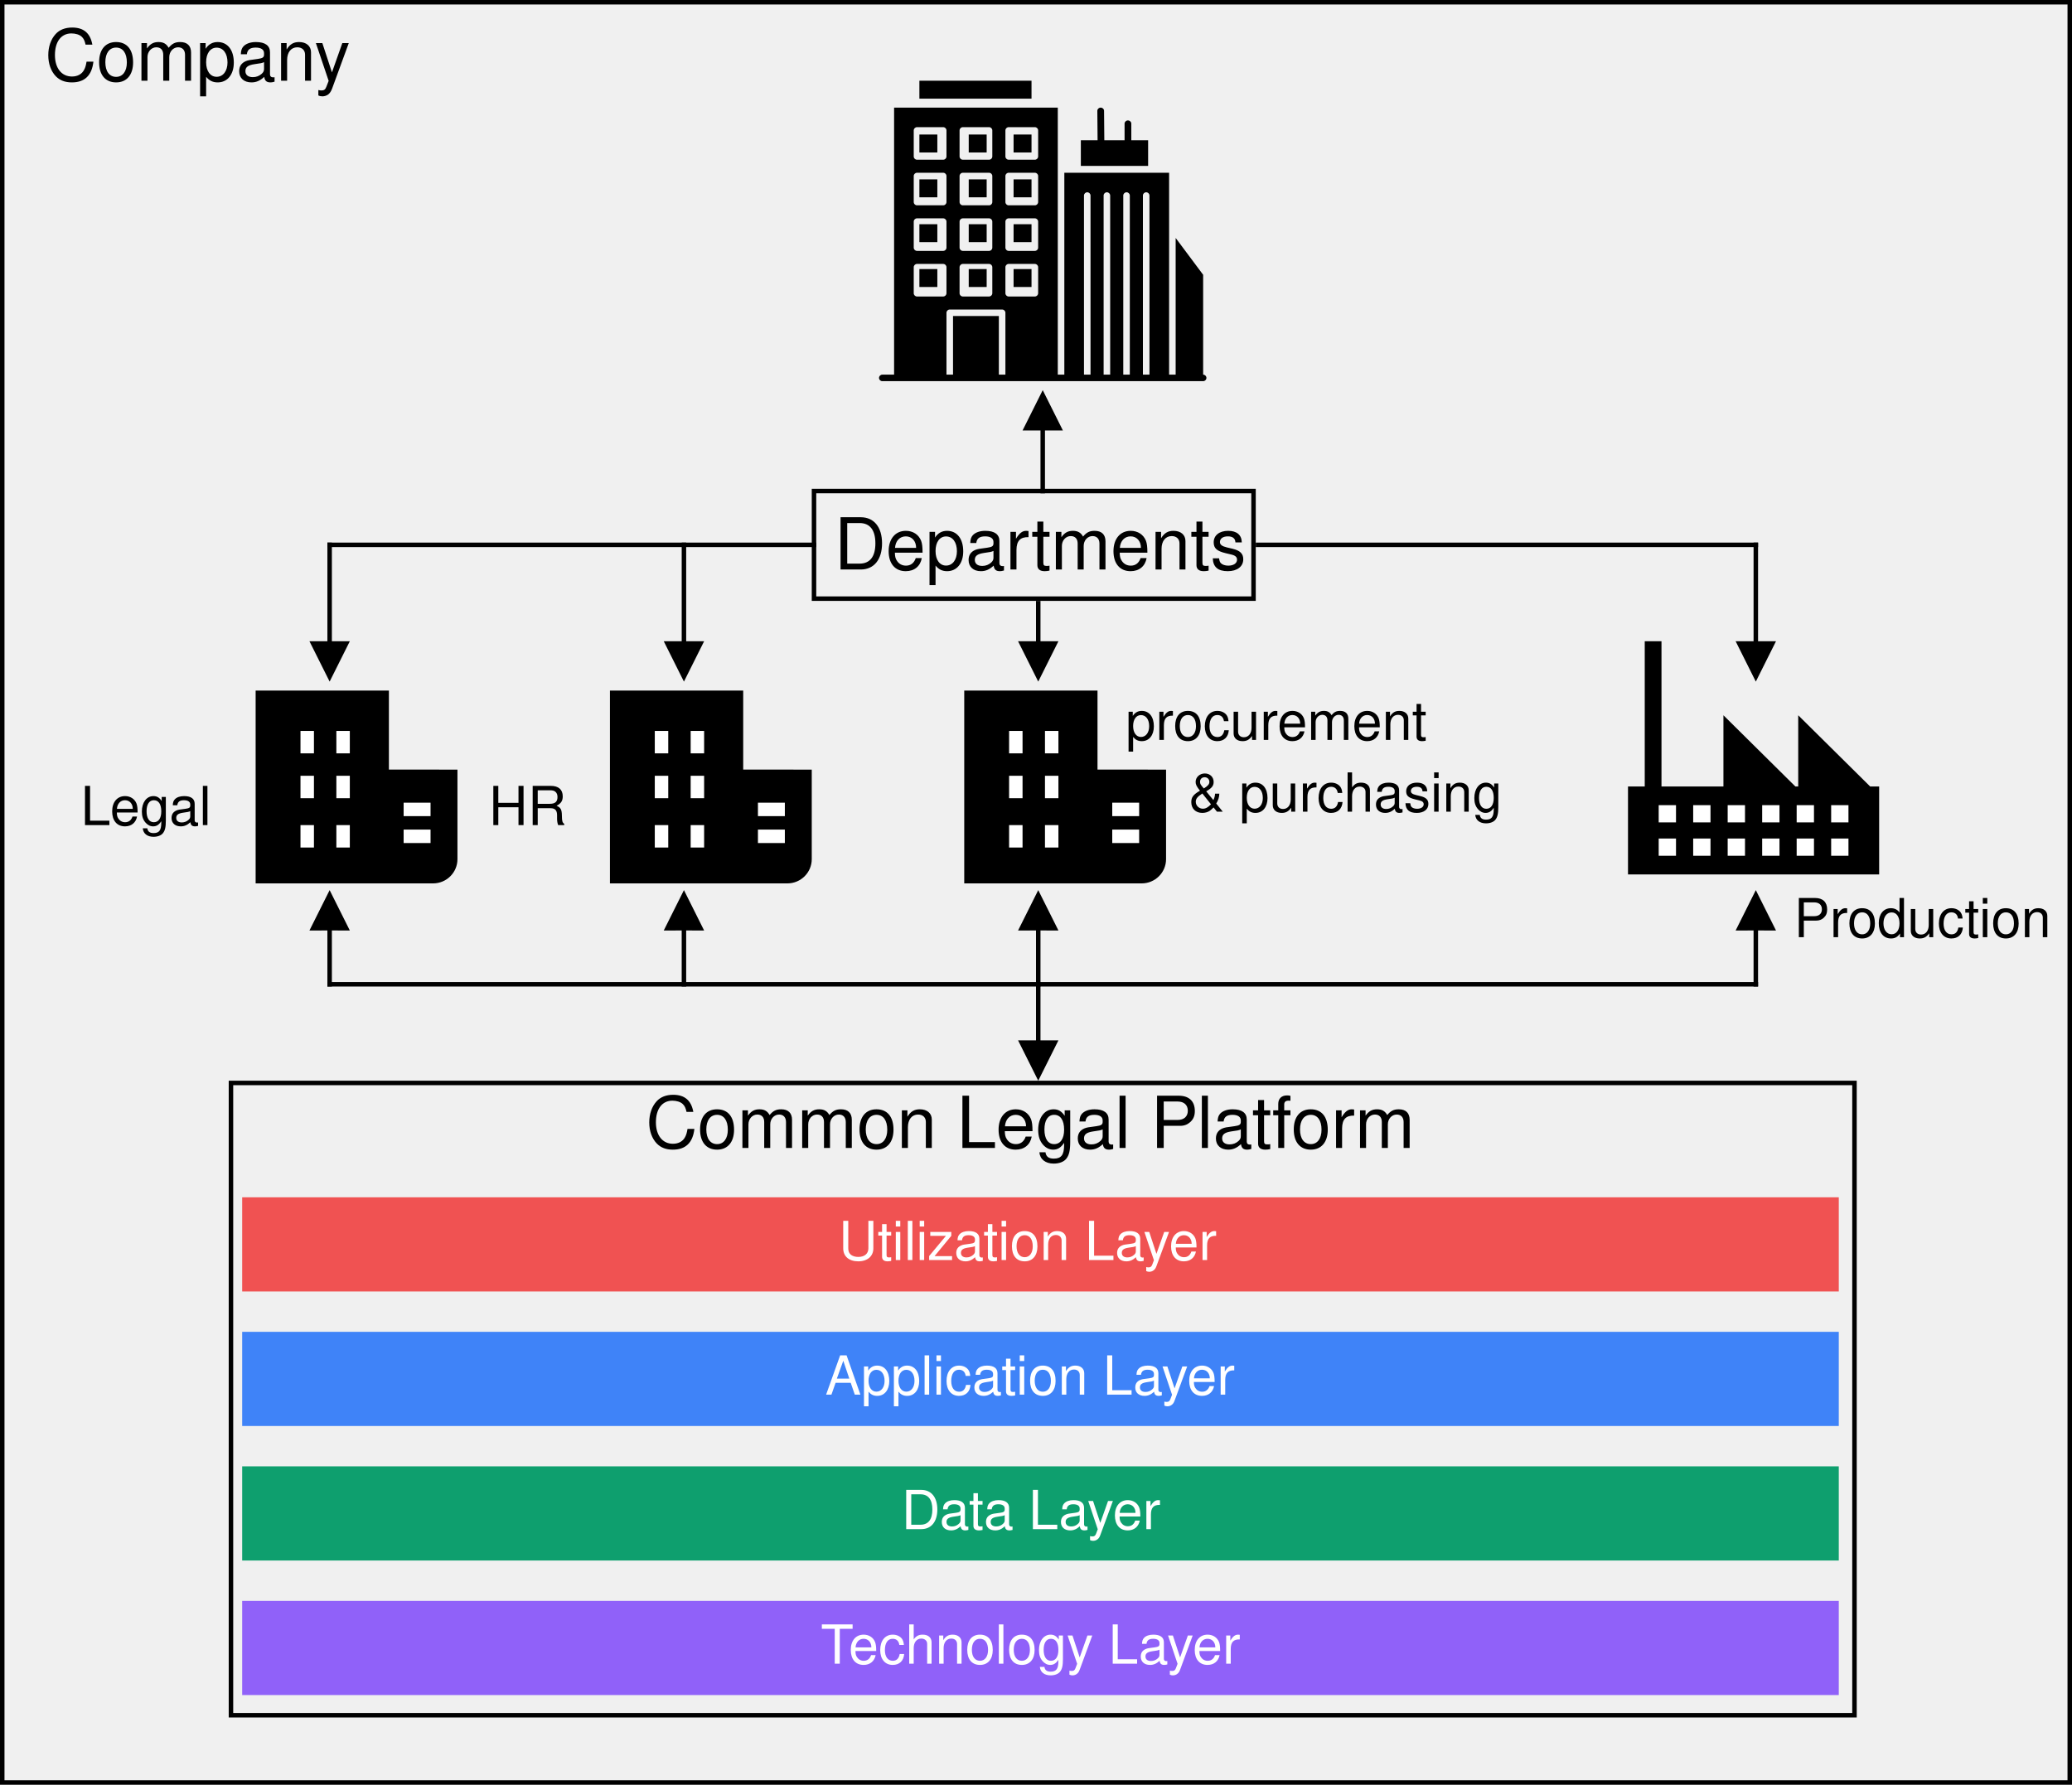
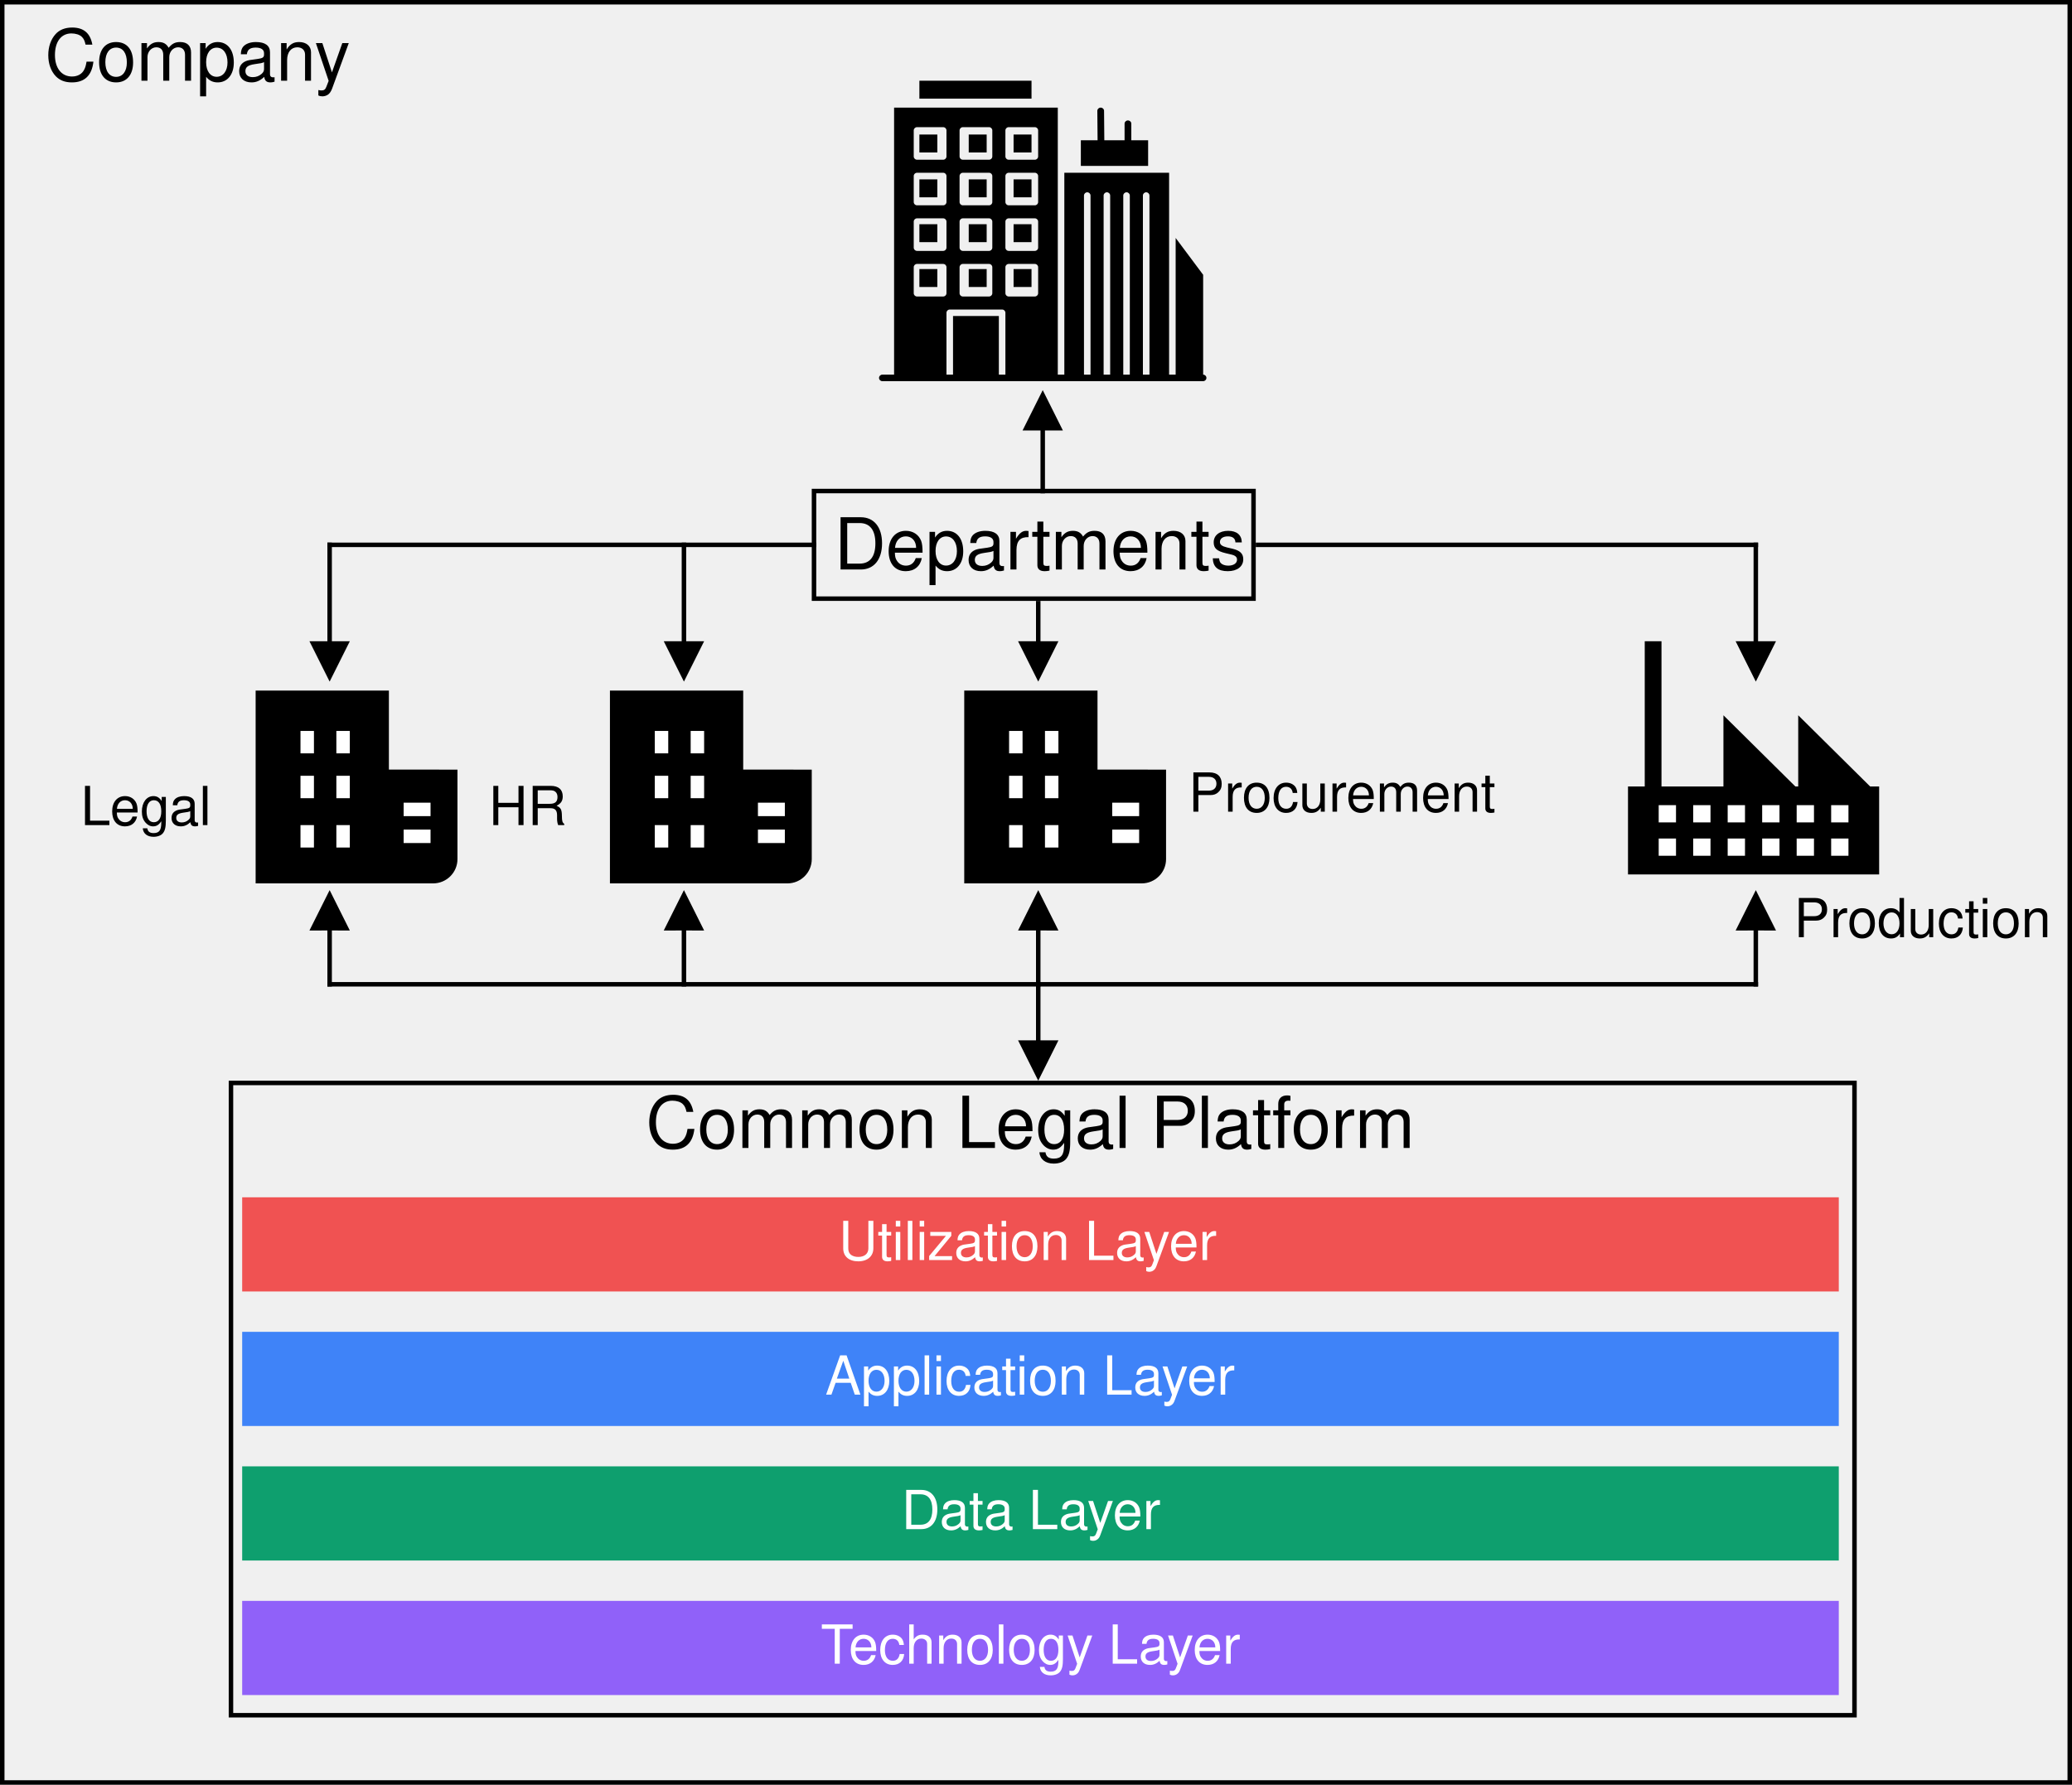
<svg xmlns="http://www.w3.org/2000/svg" width="462px" height="398px" viewBox="0 0 462 398" version="1.1">
  <defs>
    <filter id="filter-1">
      <feColorMatrix in="SourceGraphic" type="matrix" values="0 0 0 0 0 0 0 0 0 0 0 0 0 0 0 0 0 0 1 0" />
    </filter>
  </defs>
  <g id="Company-light" stroke="none" stroke-width="1" fill="none" fill-rule="evenodd">
    <g id="CLP_gov" transform="translate(-2, 0)">
      <rect id="Rectangle" fill="#9061F9" x="56" y="357" width="356" height="21" />
      <rect id="Rectangle" fill="#0E9F6E" x="56" y="327" width="356" height="21" />
      <rect id="Rectangle" fill="#3F83F8" x="56" y="297" width="356" height="21" />
      <rect id="Rectangle" fill="#F05252" x="56" y="267" width="356" height="21" />
      <text id="Technology-Layer" font-family="Helvetica" font-size="12" font-weight="normal" fill="#FFFFFF">
        <tspan x="185" y="371">Technology Layer</tspan>
      </text>
      <text id="Data-Layer" font-family="Helvetica" font-size="12" font-weight="normal" fill="#FFFFFF">
        <tspan x="203" y="341">Data Layer</tspan>
      </text>
      <text id="Application-Layer" font-family="Helvetica" font-size="12" font-weight="normal" fill="#FFFFFF">
        <tspan x="186" y="311">Application Layer</tspan>
      </text>
      <text id="Utilization-Layer" font-family="Helvetica" font-size="12" font-weight="normal" fill="#FFFFFF">
        <tspan x="189" y="281">Utilization Layer</tspan>
      </text>
    </g>
    <text id="Company" fill-rule="nonzero" font-family="Helvetica" font-size="16" font-weight="normal" fill="#000000">
      <tspan x="10" y="18">Company</tspan>
    </text>
    <text id="Legal" fill-rule="nonzero" font-family="Helvetica" font-size="12" font-weight="normal" fill="#000000">
      <tspan x="18" y="184">Legal</tspan>
    </text>
    <rect id="Rectangle" stroke="#000000" x="51.5" y="241.5" width="362" height="141" />
    <path id="Line-2" d="M74,121 L74,143 L78,143 L73.5,152 L69,143 L73,143 L73,121 L74,121 Z" fill="#000000" fill-rule="nonzero" />
    <path id="Line-2" d="M232,134 L232,143 L236,143 L231.5,152 L227,143 L231,143 L231,134 L232,134 Z" fill="#000000" fill-rule="nonzero" />
    <path id="Line-2" d="M153,121 L153,143 L157,143 L152.5,152 L148,143 L152,143 L152,121 L153,121 Z" fill="#000000" fill-rule="nonzero" />
    <path id="Line-2" d="M392,121 L392,143 L396,143 L391.5,152 L387,143 L391,143 L391,121 L392,121 Z" fill="#000000" fill-rule="nonzero" />
    <line x1="181.5" y1="121.5" x2="73.5" y2="121.5" id="Line" stroke="#000000" stroke-linecap="square" />
    <line x1="280.5" y1="121.5" x2="391.5" y2="121.5" id="Line-4" stroke="#000000" stroke-linecap="square" />
    <path id="Line-2" d="M391.5,198.5 L396,207.5 L391.999,207.499 L392,220 L391,220 L390.999,207.499 L387,207.5 L391.5,198.5 Z" fill="#000000" fill-rule="nonzero" />
    <text id="HR" fill-rule="nonzero" font-family="Helvetica" font-size="12" font-weight="normal" fill="#000000">
      <tspan x="109" y="184">HR</tspan>
    </text>
    <text id="Production" fill-rule="nonzero" font-family="Helvetica" font-size="12" font-weight="normal" fill="#000000">
      <tspan x="400" y="209">Production</tspan>
    </text>
    <path id="Line-2" d="M231.5,198.5 L236,207.5 L232,207.499 L232,220 L231,220 L231,207.499 L227,207.5 L231.5,198.5 Z" fill="#000000" fill-rule="nonzero" />
    <path id="Line-2" d="M152.5,198.5 L157,207.5 L152.999,207.499 L153,220 L152,220 L151.999,207.499 L148,207.5 L152.5,198.5 Z" fill="#000000" fill-rule="nonzero" />
    <path id="Line-2" d="M73.5,198.5 L78,207.5 L73.999,207.499 L74,220 L73,220 L72.999,207.499 L69,207.5 L73.5,198.5 Z" fill="#000000" fill-rule="nonzero" />
    <line x1="391.5" y1="219.5" x2="73.5" y2="219.5" id="Line-4" stroke="#000000" stroke-linecap="square" />
    <rect id="Rectangle" stroke="#000000" x="181.5" y="109.5" width="98" height="24" />
    <text id="Departments" fill-rule="nonzero" font-family="Helvetica" font-size="16" font-weight="normal" fill="#000000">
      <tspan x="186" y="127">Departments</tspan>
    </text>
    <text id="Common-Legal-Platfor" fill-rule="nonzero" font-family="Helvetica" font-size="16" font-weight="normal" fill="#000000">
      <tspan x="144" y="256">Common Legal Platform</tspan>
    </text>
    <path id="Line-3" d="M232.5,87 L237,96 L233,96 L233,110 L232,110 L232,96 L228,96 L232.5,87 Z" fill="#000000" fill-rule="nonzero" />
    <path id="Line-5" d="M232,219 L232,232 L236,232 L231.5,241 L227,232 L231,232 L231,219 L232,219 Z" fill="#000000" fill-rule="nonzero" />
    <rect id="Rectangle" stroke="#000000" x="0.5" y="0.5" width="461" height="397" />
    <g filter="url(#filter-1)" id="iconfinder_8_Building_office_Tower_Headoffice_4308073">
      <g transform="translate(196, 18)">
        <rect id="Rectangle" fill="#000000" fill-rule="nonzero" x="30" y="32" width="4" height="4" />
        <rect id="Rectangle" fill="#000000" fill-rule="nonzero" x="9" y="42" width="4" height="4" />
        <rect id="Rectangle" fill="#000000" fill-rule="nonzero" x="30" y="42" width="4" height="4" />
        <rect id="Rectangle" fill="#000000" fill-rule="nonzero" x="20" y="32" width="4" height="4" />
        <rect id="Rectangle" fill="#000000" fill-rule="nonzero" x="20" y="22" width="4" height="4" />
        <rect id="Rectangle" fill="#000000" fill-rule="nonzero" x="9" y="22" width="4" height="4" />
        <rect id="Rectangle" fill="#000000" fill-rule="nonzero" x="9" y="32" width="4" height="4" />
        <rect id="Rectangle" fill="#000000" fill-rule="nonzero" x="20" y="12" width="4" height="4" />
        <rect id="Rectangle" fill="#000000" fill-rule="nonzero" x="30" y="22" width="4" height="4" />
        <rect id="Rectangle" fill="#000000" fill-rule="nonzero" x="9" y="12" width="4" height="4" />
        <rect id="Rectangle" fill="#000000" fill-rule="nonzero" x="20" y="42" width="4" height="4" />
        <rect id="Rectangle" fill="#000000" fill-rule="nonzero" x="30" y="12" width="4" height="4" />
        <rect id="Rectangle" fill="#000000" fill-rule="nonzero" x="9" y="0" width="25" height="4" />
        <path d="M60,13.286 L56.25,13.286 L56.25,9.571 C56.25,9.177 55.914,8.857 55.5,8.857 C55.086,8.857 54.75,9.177 54.75,9.571 L54.75,13.286 L50.256,13.286 L50.25,13.286 L50.233,13.286 L50.175,6.708 C50.172,6.316 49.837,6 49.425,6 C49.423,6 49.421,6 49.419,6 C49.004,6.003 48.672,6.326 48.675,6.72 L48.732,13.286 L45,13.286 L45,19 L60,19 L60,13.286 L60,13.286 Z" id="Path" fill="#000000" fill-rule="nonzero" />
        <path d="M72.27,65.547 L72.27,43.276 L66.138,35.064 L66.138,65.548 L64.678,65.548 L64.678,32.869 L64.678,20.524 L61.028,20.524 L44.968,20.524 L41.318,20.524 L41.318,65.547 L39.858,65.547 L39.858,19.798 L39.858,6 L34.748,6 L8.468,6 L3.358,6 L3.358,65.547 L0.73,65.547 C0.327,65.547 0,65.873 0,66.274 C0,66.675 0.327,67 0.73,67 L72.27,67 C72.673,67 73,66.675 73,66.274 C73,65.873 72.673,65.547 72.27,65.547 Z M28.178,11.083 C28.178,10.682 28.505,10.357 28.908,10.357 L34.748,10.357 C35.151,10.357 35.478,10.682 35.478,11.083 L35.478,16.893 C35.478,17.294 35.151,17.619 34.748,17.619 L28.908,17.619 C28.505,17.619 28.178,17.294 28.178,16.893 L28.178,11.083 Z M28.178,21.25 C28.178,20.849 28.505,20.524 28.908,20.524 L34.748,20.524 C35.151,20.524 35.478,20.849 35.478,21.25 L35.478,27.059 C35.478,27.461 35.151,27.786 34.748,27.786 L28.908,27.786 C28.505,27.786 28.178,27.461 28.178,27.059 L28.178,21.25 Z M28.178,31.416 C28.178,31.016 28.505,30.69 28.908,30.69 L34.748,30.69 C35.151,30.69 35.478,31.016 35.478,31.416 L35.478,37.226 C35.478,37.627 35.151,37.952 34.748,37.952 L28.908,37.952 C28.505,37.952 28.178,37.627 28.178,37.226 L28.178,31.416 Z M28.178,41.583 C28.178,41.182 28.505,40.857 28.908,40.857 L34.748,40.857 C35.151,40.857 35.478,41.182 35.478,41.583 L35.478,47.393 C35.478,47.794 35.151,48.119 34.748,48.119 L28.908,48.119 C28.505,48.119 28.178,47.794 28.178,47.393 L28.178,41.583 Z M17.958,11.083 C17.958,10.682 18.285,10.357 18.688,10.357 L24.528,10.357 C24.931,10.357 25.258,10.682 25.258,11.083 L25.258,16.893 C25.258,17.294 24.931,17.619 24.528,17.619 L18.688,17.619 C18.285,17.619 17.958,17.294 17.958,16.893 L17.958,11.083 Z M17.958,21.25 C17.958,20.849 18.285,20.524 18.688,20.524 L24.528,20.524 C24.931,20.524 25.258,20.849 25.258,21.25 L25.258,27.059 C25.258,27.461 24.931,27.786 24.528,27.786 L18.688,27.786 C18.285,27.786 17.958,27.461 17.958,27.059 L17.958,21.25 Z M17.958,31.416 C17.958,31.016 18.285,30.69 18.688,30.69 L24.528,30.69 C24.931,30.69 25.258,31.016 25.258,31.416 L25.258,37.226 C25.258,37.627 24.931,37.952 24.528,37.952 L18.688,37.952 C18.285,37.952 17.958,37.627 17.958,37.226 L17.958,31.416 Z M17.958,41.583 C17.958,41.182 18.285,40.857 18.688,40.857 L24.528,40.857 C24.931,40.857 25.258,41.182 25.258,41.583 L25.258,47.393 C25.258,47.794 24.931,48.119 24.528,48.119 L18.688,48.119 C18.285,48.119 17.958,47.794 17.958,47.393 L17.958,41.583 Z M7.738,11.083 C7.738,10.682 8.065,10.357 8.468,10.357 L14.308,10.357 C14.711,10.357 15.038,10.682 15.038,11.083 L15.038,16.893 C15.038,17.294 14.711,17.619 14.308,17.619 L8.468,17.619 C8.065,17.619 7.738,17.294 7.738,16.893 L7.738,11.083 Z M7.738,21.25 C7.738,20.849 8.065,20.524 8.468,20.524 L14.308,20.524 C14.711,20.524 15.038,20.849 15.038,21.25 L15.038,27.059 C15.038,27.461 14.711,27.786 14.308,27.786 L8.468,27.786 C8.065,27.786 7.738,27.461 7.738,27.059 L7.738,21.25 Z M7.738,31.416 C7.738,31.016 8.065,30.69 8.468,30.69 L14.308,30.69 C14.711,30.69 15.038,31.016 15.038,31.416 L15.038,37.226 C15.038,37.627 14.711,37.952 14.308,37.952 L8.468,37.952 C8.065,37.952 7.738,37.627 7.738,37.226 L7.738,31.416 Z M7.738,41.583 C7.738,41.182 8.065,40.857 8.468,40.857 L14.308,40.857 C14.711,40.857 15.038,41.182 15.038,41.583 L15.038,47.393 C15.038,47.794 14.711,48.119 14.308,48.119 L8.468,48.119 C8.065,48.119 7.738,47.794 7.738,47.393 L7.738,41.583 Z M26.718,65.547 L26.718,52.476 L16.498,52.476 L16.498,65.547 L15.038,65.547 L15.038,51.75 C15.038,51.349 15.365,51.024 15.768,51.024 L27.448,51.024 C27.851,51.024 28.178,51.349 28.178,51.75 L28.178,65.547 L26.718,65.547 Z M45.698,65.547 L45.698,25.607 C45.698,25.206 46.025,24.881 46.428,24.881 C46.831,24.881 47.158,25.206 47.158,25.607 L47.158,65.547 L45.698,65.547 L45.698,65.547 Z M50.078,65.547 L50.078,25.607 C50.078,25.206 50.405,24.881 50.808,24.881 C51.211,24.881 51.538,25.206 51.538,25.607 L51.538,65.547 L50.078,65.547 L50.078,65.547 Z M54.458,65.547 L54.458,25.607 C54.458,25.206 54.785,24.881 55.188,24.881 C55.591,24.881 55.918,25.206 55.918,25.607 L55.918,65.547 L54.458,65.547 L54.458,65.547 Z M58.838,65.547 L58.838,25.607 C58.838,25.206 59.165,24.881 59.568,24.881 C59.971,24.881 60.298,25.206 60.298,25.607 L60.298,65.547 L58.838,65.547 L58.838,65.547 Z" id="Shape" fill="#000000" fill-rule="nonzero" />
      </g>
    </g>
    <g id="iconfinder_Location_09_1530085" transform="translate(136, 154)" fill-rule="nonzero">
      <path d="M29.715,42.999 L39.562,42.999 C42.56,42.999 45,40.574 45,37.594 L45,17.624 L29.714,17.622 L29.714,0 L0,0 L0,43 L26.968,43 L29.715,43 L29.715,42.999 Z" id="Shape" fill="#000000" />
      <rect id="Rectangle" fill="#FFFFFF" x="10" y="19" width="3" height="5" />
      <rect id="Rectangle" fill="#FFFFFF" x="10" y="30" width="3" height="5" />
      <rect id="Rectangle" fill="#FFFFFF" x="10" y="9" width="3" height="5" />
      <rect id="Rectangle" fill="#FFFFFF" x="18" y="30" width="3" height="5" />
      <rect id="Rectangle" fill="#FFFFFF" x="18" y="19" width="3" height="5" />
      <rect id="Rectangle" fill="#FFFFFF" x="18" y="9" width="3" height="5" />
      <rect id="Rectangle" fill="#FFFFFF" x="33" y="25" width="6" height="3" />
      <rect id="Rectangle" fill="#FFFFFF" x="33" y="31" width="6" height="3" />
    </g>
    <g id="iconfinder_Location_09_1530085" transform="translate(215, 154)" fill-rule="nonzero">
      <path d="M29.715,42.999 L39.562,42.999 C42.56,42.999 45,40.574 45,37.594 L45,17.624 L29.714,17.622 L29.714,0 L0,0 L0,43 L26.968,43 L29.715,43 L29.715,42.999 Z" id="Shape" fill="#000000" />
      <rect id="Rectangle" fill="#FFFFFF" x="10" y="19" width="3" height="5" />
      <rect id="Rectangle" fill="#FFFFFF" x="10" y="30" width="3" height="5" />
      <rect id="Rectangle" fill="#FFFFFF" x="10" y="9" width="3" height="5" />
      <rect id="Rectangle" fill="#FFFFFF" x="18" y="30" width="3" height="5" />
      <rect id="Rectangle" fill="#FFFFFF" x="18" y="19" width="3" height="5" />
      <rect id="Rectangle" fill="#FFFFFF" x="18" y="9" width="3" height="5" />
      <rect id="Rectangle" fill="#FFFFFF" x="33" y="25" width="6" height="3" />
      <rect id="Rectangle" fill="#FFFFFF" x="33" y="31" width="6" height="3" />
    </g>
    <g id="iconfinder_Location_09_1530085" transform="translate(57, 154)" fill-rule="nonzero">
      <path d="M29.715,42.999 L39.562,42.999 C42.56,42.999 45,40.574 45,37.594 L45,17.624 L29.714,17.622 L29.714,0 L0,0 L0,43 L26.968,43 L29.715,43 L29.715,42.999 Z" id="Shape" fill="#000000" />
      <rect id="Rectangle" fill="#FFFFFF" x="10" y="19" width="3" height="5" />
      <rect id="Rectangle" fill="#FFFFFF" x="10" y="30" width="3" height="5" />
      <rect id="Rectangle" fill="#FFFFFF" x="10" y="9" width="3" height="5" />
      <rect id="Rectangle" fill="#FFFFFF" x="18" y="30" width="3" height="5" />
      <rect id="Rectangle" fill="#FFFFFF" x="18" y="19" width="3" height="5" />
      <rect id="Rectangle" fill="#FFFFFF" x="18" y="9" width="3" height="5" />
      <rect id="Rectangle" fill="#FFFFFF" x="33" y="25" width="6" height="3" />
      <rect id="Rectangle" fill="#FFFFFF" x="33" y="31" width="6" height="3" />
    </g>
    <g id="Group" transform="translate(363, 143)" fill-rule="nonzero">
      <rect id="rect3241" fill="#FFFFFF" x="4" y="35" width="47" height="13" />
      <path d="M3.732,0 L3.732,32.391 L0,32.391 L0,52 L56,52 L56,32.391 L53.999,32.391 L37.955,16.507 L37.955,32.391 L37.323,32.391 L21.279,16.507 L21.279,32.391 L7.467,32.391 L7.467,0 L3.732,0 Z M6.845,36.55 L10.704,36.55 L10.704,40.397 L6.845,40.397 L6.845,36.55 Z M14.534,36.55 L18.394,36.55 L18.394,40.397 L14.534,40.397 L14.534,36.55 Z M22.226,36.55 L26.086,36.55 L26.086,40.397 L22.226,40.397 L22.226,36.55 Z M29.916,36.55 L33.776,36.55 L33.776,40.397 L29.916,40.397 L29.916,36.55 L29.916,36.55 Z M37.608,36.55 L41.468,36.55 L41.468,40.397 L37.608,40.397 L37.608,36.55 Z M45.298,36.55 L49.157,36.55 L49.157,40.397 L45.298,40.397 L45.298,36.55 Z M6.845,43.997 L10.704,43.997 L10.704,47.842 L6.845,47.842 L6.845,43.997 L6.845,43.997 Z M14.534,43.997 L18.394,43.997 L18.394,47.842 L14.534,47.842 L14.534,43.997 Z M22.226,43.997 L26.086,43.997 L26.086,47.842 L22.226,47.842 L22.226,43.997 Z M29.916,43.997 L33.776,43.997 L33.776,47.842 L29.916,47.842 L29.916,43.997 L29.916,43.997 Z M37.608,43.997 L41.468,43.997 L41.468,47.842 L37.608,47.842 L37.608,43.997 Z M45.298,43.997 L49.157,43.997 L49.157,47.842 L45.298,47.842 L45.298,43.997 Z" id="rect2396" fill="#000000" />
    </g>
    <text id="&amp;-purchasing" font-family="Helvetica" font-size="12" font-weight="normal" fill="#000000">
-       <tspan x="265" y="181">&amp; purchasing</tspan>
-     </text>
-     <text id="procurement" fill-rule="nonzero" font-family="Helvetica" font-size="12" font-weight="normal" fill="#000000">
-       <tspan x="251" y="165">procurement</tspan>
+       <tspan x="265" y="181">Procurement</tspan>
    </text>
  </g>
</svg>
